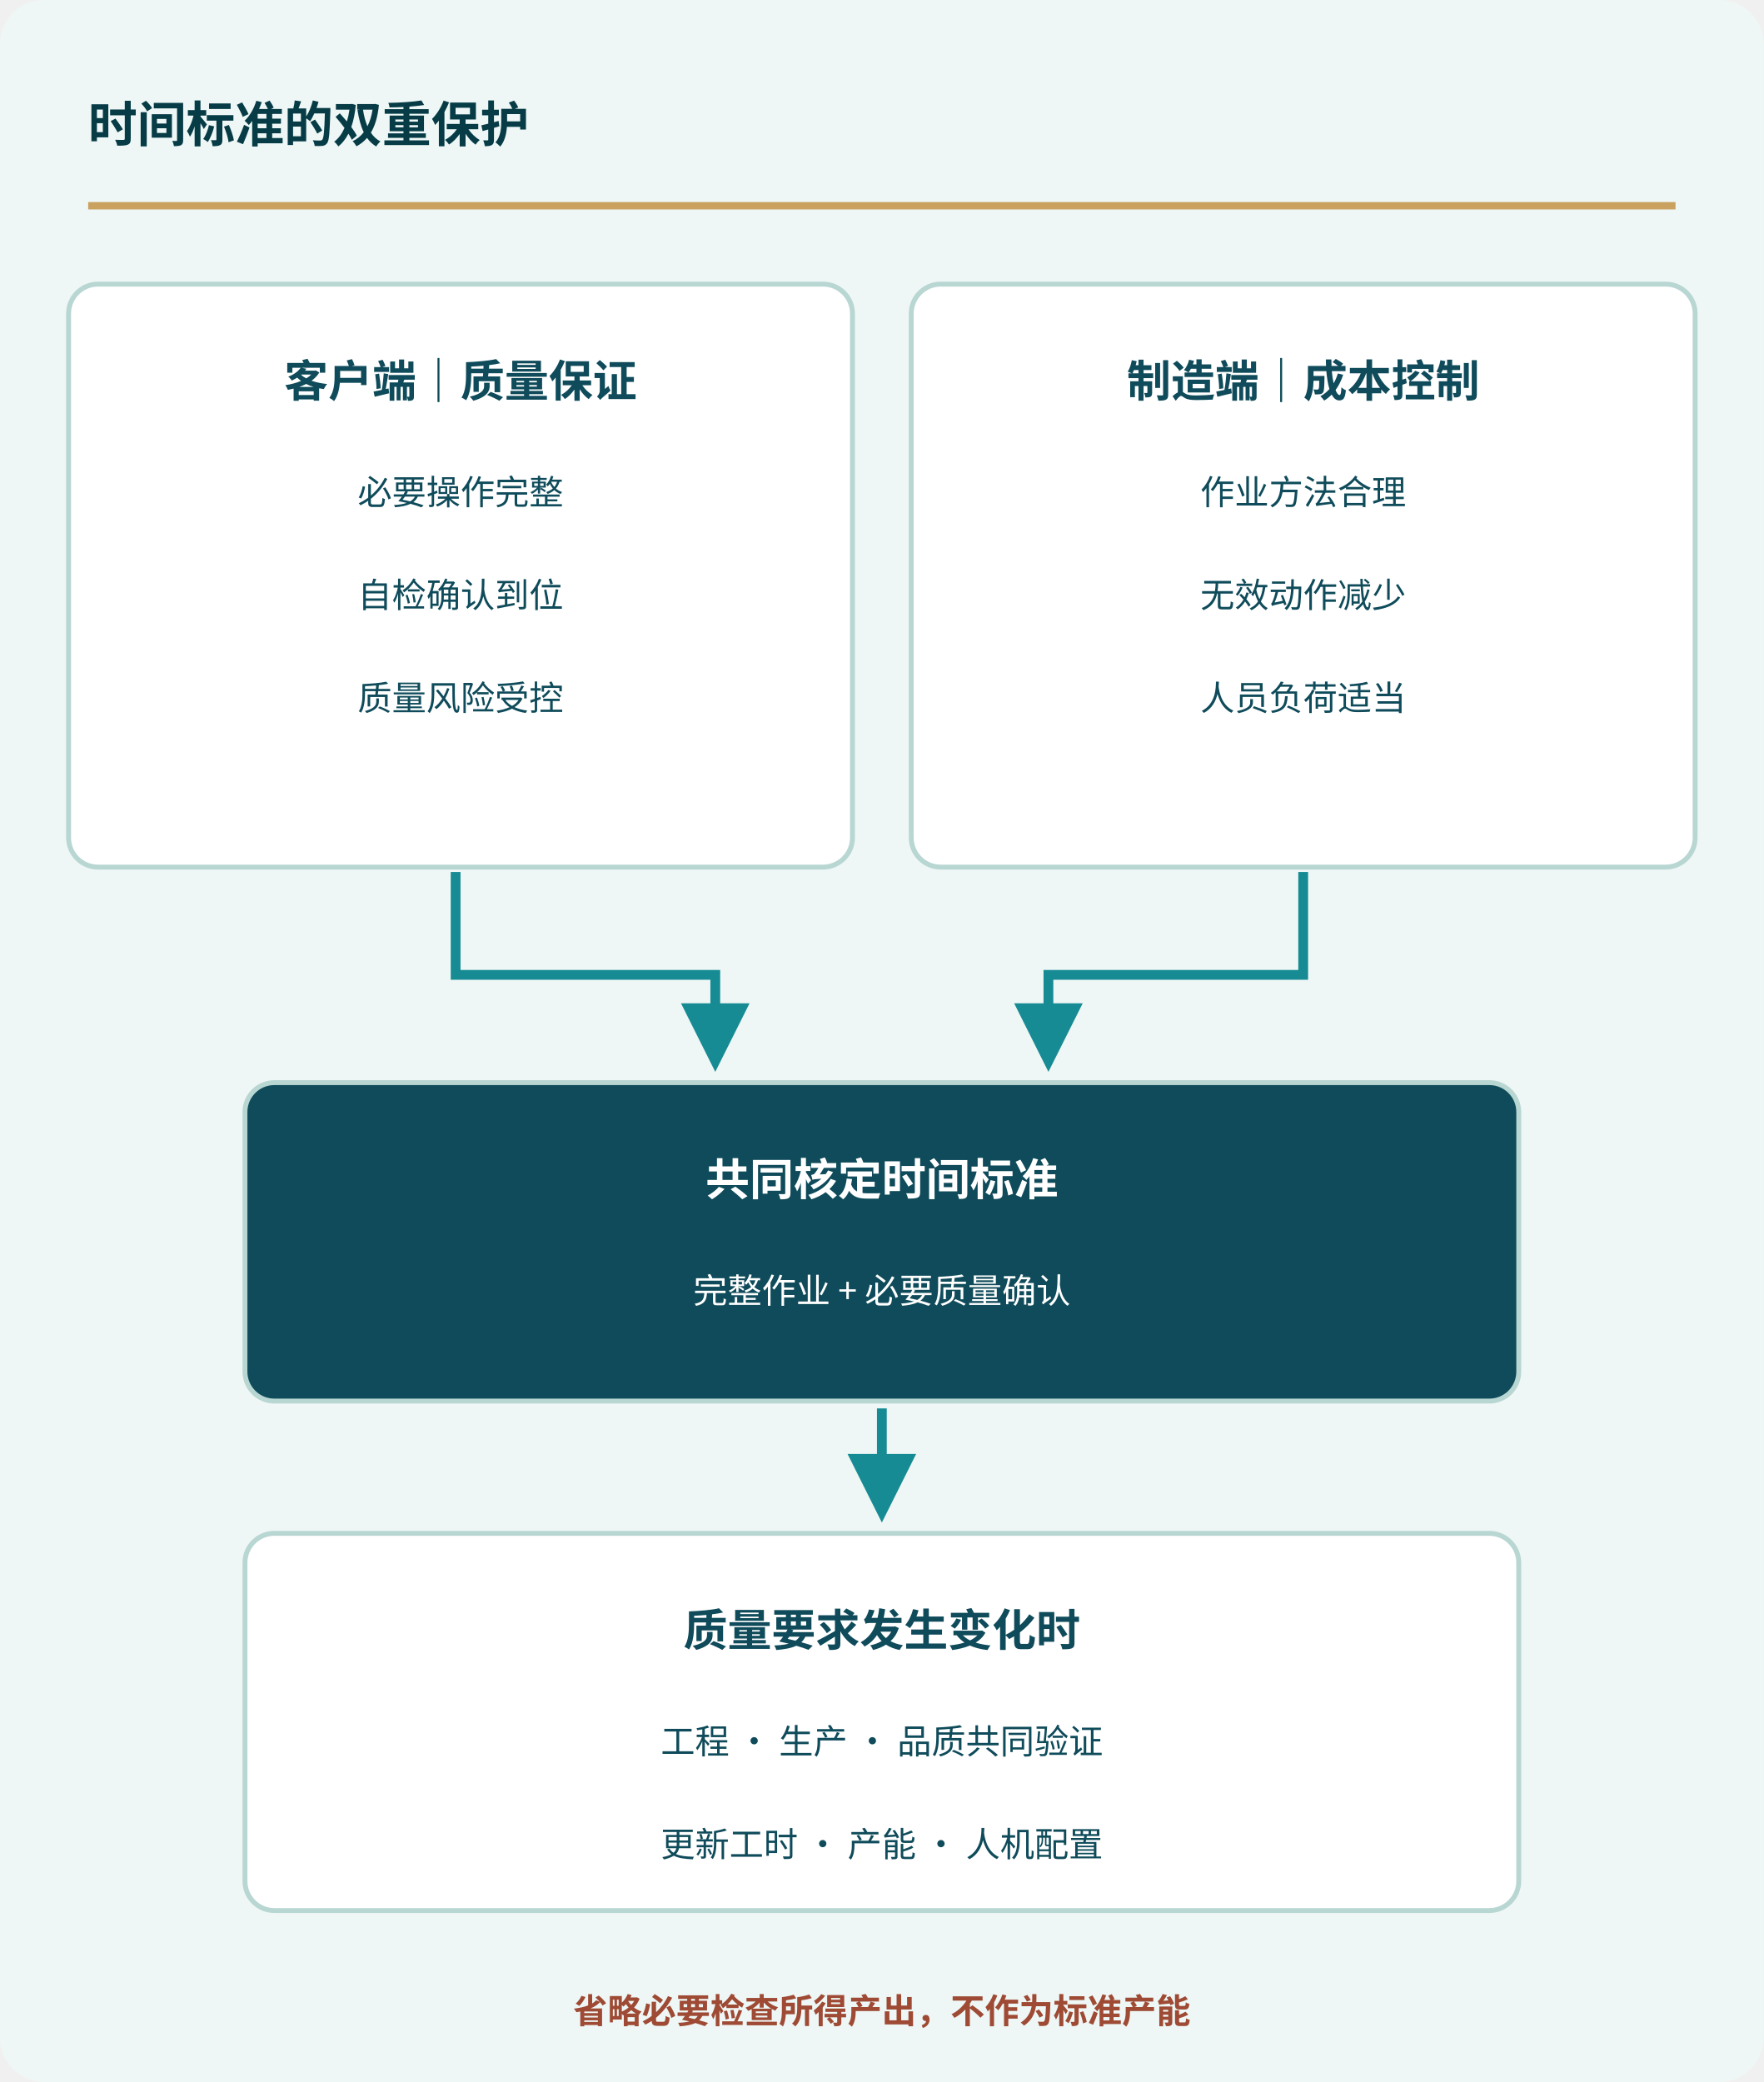
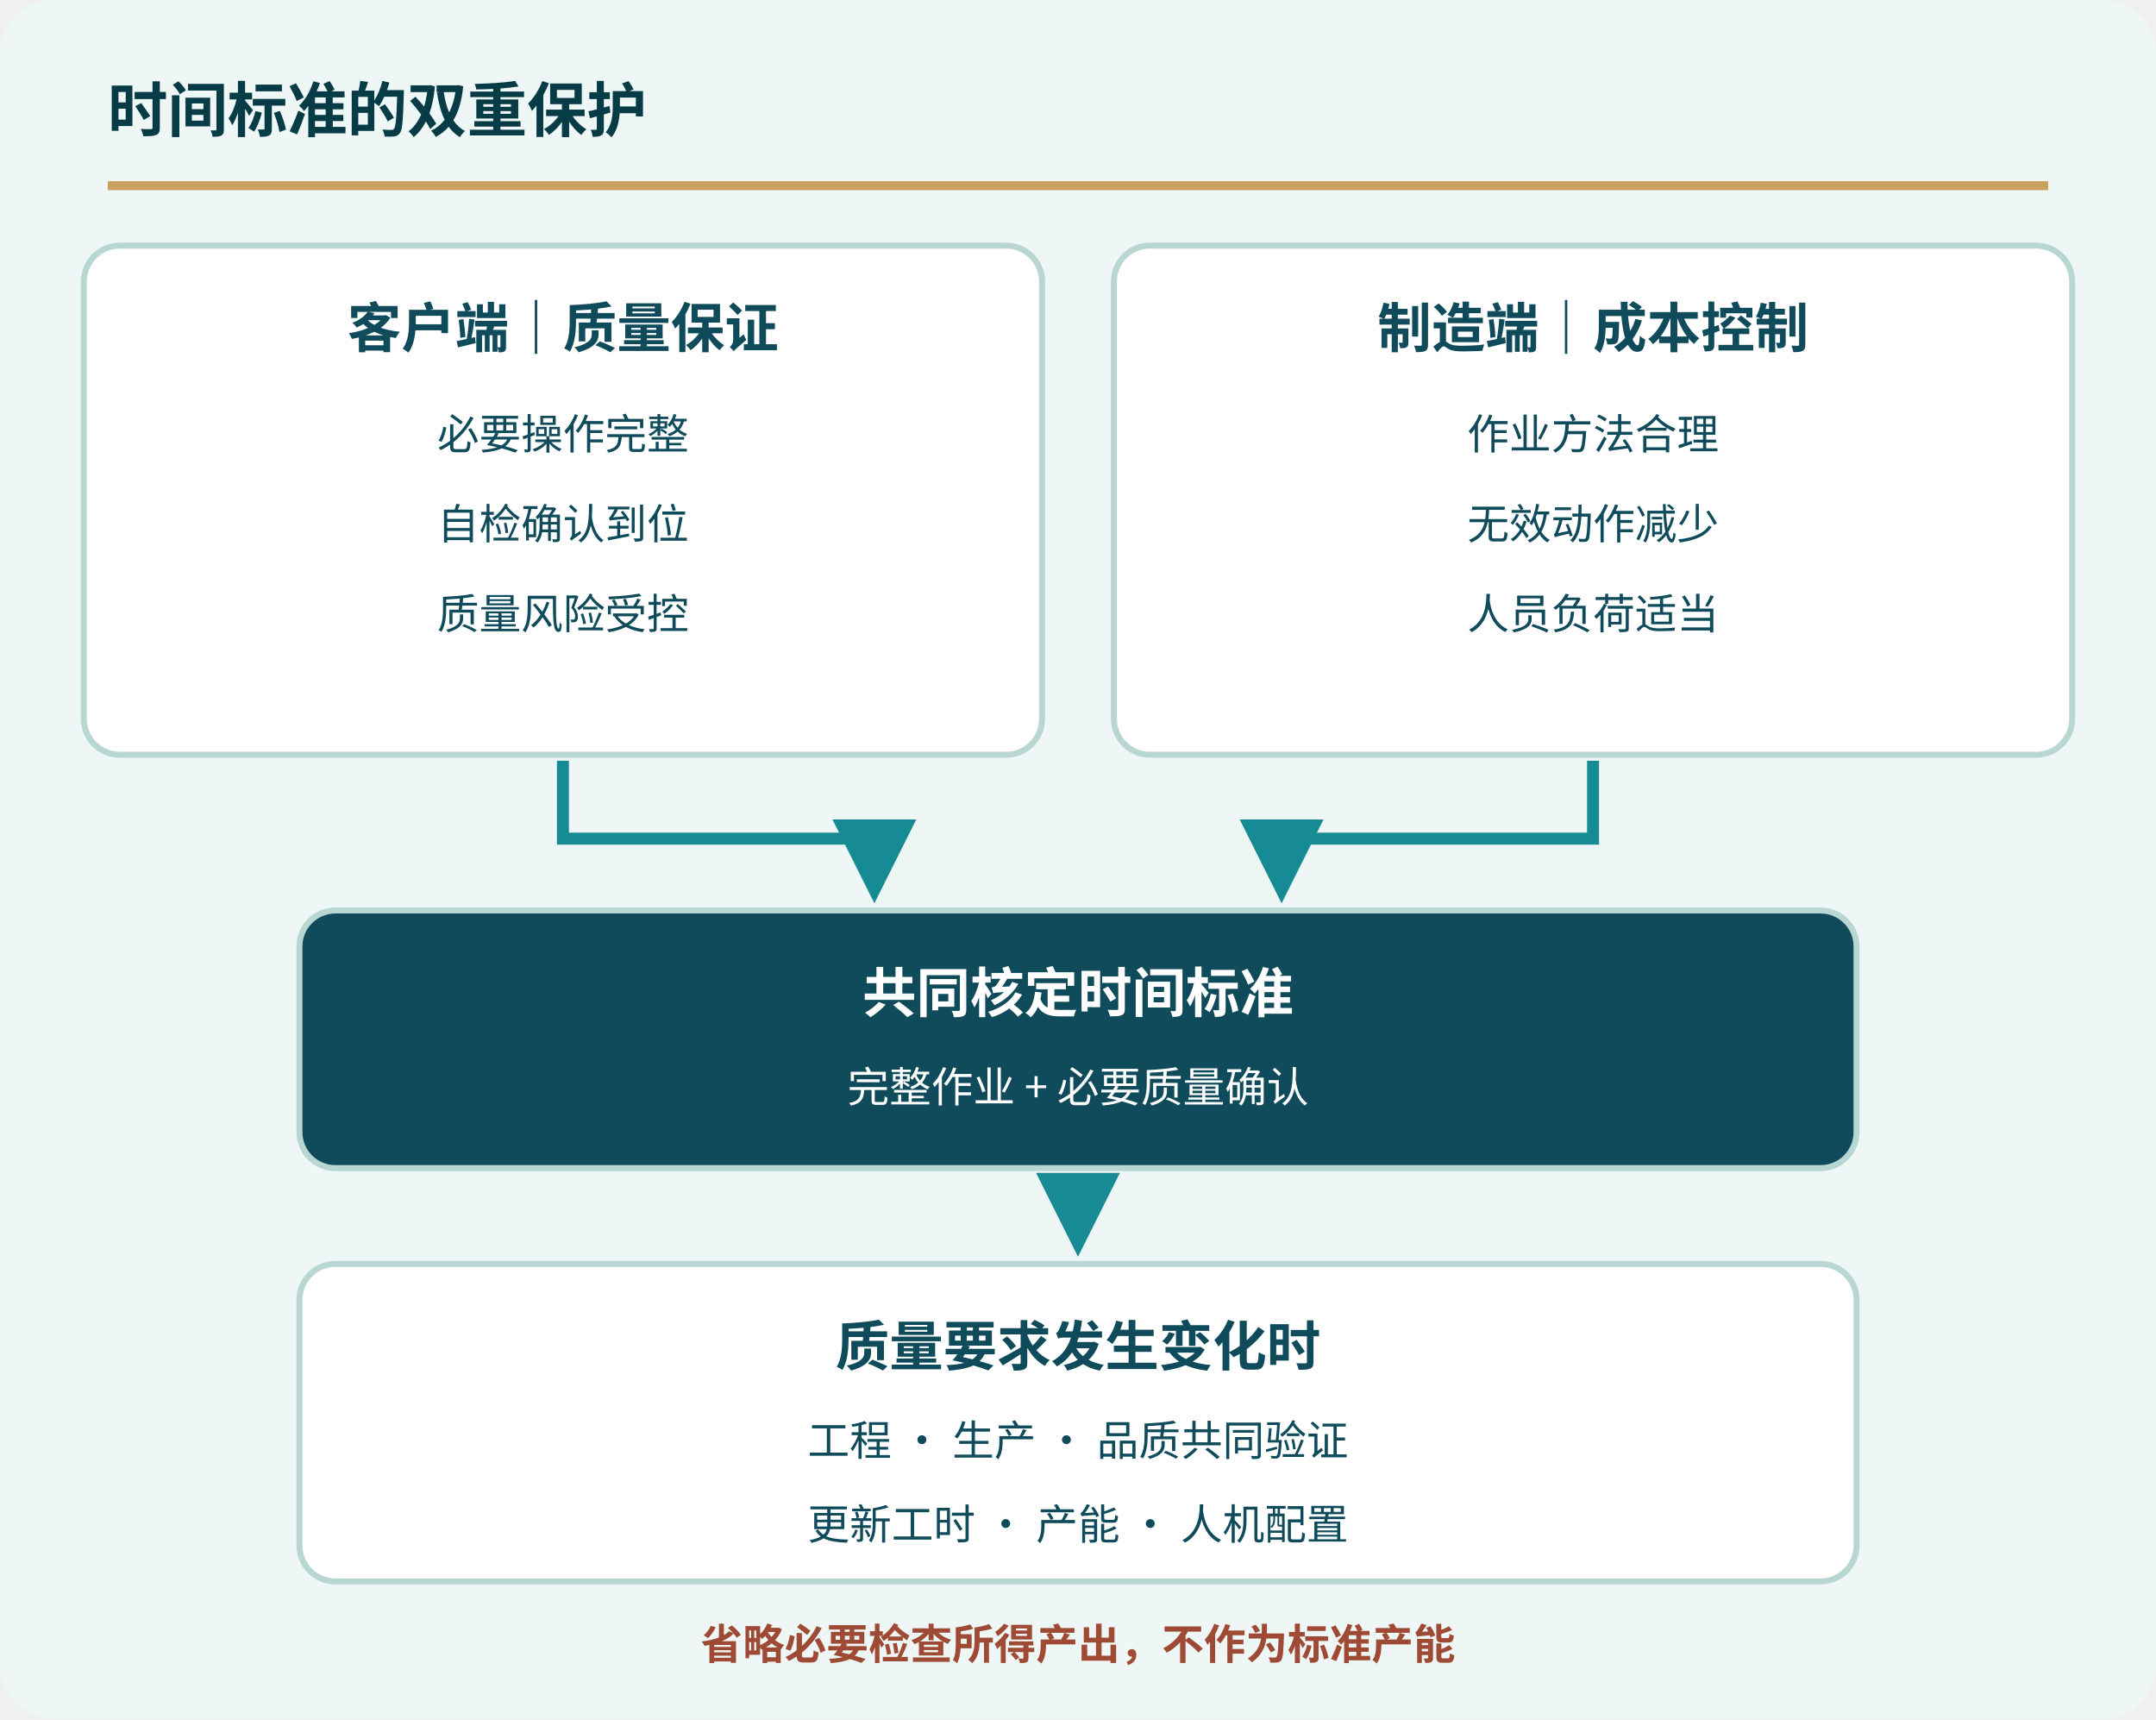
- <svg xmlns="http://www.w3.org/2000/svg" width="720" height="850" viewBox="0 0 720 850" role="img" aria-labelledby="title desc">
+ <svg xmlns="http://www.w3.org/2000/svg" width="720" height="574" viewBox="0 0 720 574" role="img" aria-labelledby="title desc">
  <defs>
    <marker id="arrow" viewBox="0 0 10 10" refX="8" refY="5" markerWidth="7" markerHeight="7" orient="auto-start-reverse">
      <path d="M0 0L10 5L0 10Z" fill="#178B94" />
    </marker>
  </defs>
  <g font-family="-apple-system,BlinkMacSystemFont,Segoe UI,Noto Sans CJK SC,PingFang SC,Microsoft YaHei,Arial,sans-serif">
-     <rect width="720" height="850" rx="18" fill="#EEF7F5" />
-     <text x="36" y="58" text-anchor="start" font-size="20" fill="#073C47" font-weight="800">时间标准的双重保护</text>
-     <path d="M36 84H684" stroke="#CAA15F" stroke-width="3" />
-     <rect x="28" y="116" width="320" height="238" rx="12" fill="#FFFFFF" stroke="#B8D6D2" stroke-width="2" />
-     <text x="188" y="162" text-anchor="middle" font-size="18" fill="#0F4B5A" font-weight="750">客户端｜质量保证</text>
-     <text x="188" y="206" text-anchor="middle" font-size="14" fill="#0F4B5A" font-weight="500">必要操作完整</text>
-     <text x="188" y="248" text-anchor="middle" font-size="14" fill="#0F4B5A" font-weight="500">自检确认到位</text>
-     <text x="188" y="290" text-anchor="middle" font-size="14" fill="#0F4B5A" font-weight="500">质量风险受控</text>
-     <rect x="372" y="116" width="320" height="238" rx="12" fill="#FFFFFF" stroke="#B8D6D2" stroke-width="2" />
-     <text x="532" y="162" text-anchor="middle" font-size="18" fill="#0F4B5A" font-weight="750">制造端｜成本控制</text>
-     <text x="532" y="206" text-anchor="middle" font-size="14" fill="#0F4B5A" font-weight="500">作业方法合理</text>
-     <text x="532" y="248" text-anchor="middle" font-size="14" fill="#0F4B5A" font-weight="500">无效动作减少</text>
-     <text x="532" y="290" text-anchor="middle" font-size="14" fill="#0F4B5A" font-weight="500">人员负荷适当</text>
-     <path d="M186 356V398H292V432" fill="none" stroke="#178B94" stroke-width="4" marker-end="url(#arrow)" />
-     <path d="M532 356V398H428V432" fill="none" stroke="#178B94" stroke-width="4" marker-end="url(#arrow)" />
-     <rect x="100" y="442" width="520" height="130" rx="12" fill="#0F4B5A" stroke="#B8D6D2" stroke-width="2" />
-     <text x="360" y="488" text-anchor="middle" font-size="18" fill="#FFFFFF" font-weight="750">共同核定时间标准</text>
-     <text x="360" y="532" text-anchor="middle" font-size="14" fill="#FFFFFF" font-weight="500">完整作业 + 必要质量确认</text>
-     <path d="M360 575V616" fill="none" stroke="#178B94" stroke-width="4" marker-end="url(#arrow)" />
-     <rect x="100" y="626" width="520" height="154" rx="12" fill="#FFFFFF" stroke="#B8D6D2" stroke-width="2" />
-     <text x="360" y="672" text-anchor="middle" font-size="18" fill="#0F4B5A" font-weight="750">质量要求发生变化时</text>
-     <text x="360" y="716" text-anchor="middle" font-size="14" fill="#0F4B5A" font-weight="500">工程 · 生产 · 品质共同验证</text>
-     <text x="360" y="758" text-anchor="middle" font-size="14" fill="#0F4B5A" font-weight="500">更新工时 · 产能 · 人机配置</text>
-     <text x="360" y="826" text-anchor="middle" font-size="14" fill="#9E4A34" font-weight="700">省略必要检查所得产出，不作为标准产能</text>
+     <rect width="720" height="574" rx="18" fill="#EEF7F5" />
+     <text x="36" y="44" text-anchor="start" font-size="20" fill="#073C47" font-weight="800">时间标准的双重保护</text>
+     <path d="M36 62H684" stroke="#CAA15F" stroke-width="3" />
+     <rect x="28" y="82" width="320" height="170" rx="12" fill="#FFFFFF" stroke="#B8D6D2" stroke-width="2" />
+     <text x="188" y="116" text-anchor="middle" font-size="18" fill="#0F4B5A" font-weight="750">客户端｜质量保证</text>
+     <text x="188" y="150" text-anchor="middle" font-size="14" fill="#0F4B5A" font-weight="500">必要操作完整</text>
+     <text x="188" y="180" text-anchor="middle" font-size="14" fill="#0F4B5A" font-weight="500">自检确认到位</text>
+     <text x="188" y="210" text-anchor="middle" font-size="14" fill="#0F4B5A" font-weight="500">质量风险受控</text>
+     <rect x="372" y="82" width="320" height="170" rx="12" fill="#FFFFFF" stroke="#B8D6D2" stroke-width="2" />
+     <text x="532" y="116" text-anchor="middle" font-size="18" fill="#0F4B5A" font-weight="750">制造端｜成本控制</text>
+     <text x="532" y="150" text-anchor="middle" font-size="14" fill="#0F4B5A" font-weight="500">作业方法合理</text>
+     <text x="532" y="180" text-anchor="middle" font-size="14" fill="#0F4B5A" font-weight="500">无效动作减少</text>
+     <text x="532" y="210" text-anchor="middle" font-size="14" fill="#0F4B5A" font-weight="500">人员负荷适当</text>
+     <path d="M188 254V280H292V296" fill="none" stroke="#178B94" stroke-width="4" marker-end="url(#arrow)" />
+     <path d="M532 254V280H428V296" fill="none" stroke="#178B94" stroke-width="4" marker-end="url(#arrow)" />
+     <rect x="100" y="304" width="520" height="86" rx="12" fill="#0F4B5A" stroke="#B8D6D2" stroke-width="2" />
+     <text x="360" y="338" text-anchor="middle" font-size="18" fill="#FFFFFF" font-weight="750">共同核定时间标准</text>
+     <text x="360" y="368" text-anchor="middle" font-size="14" fill="#FFFFFF" font-weight="500">完整作业 + 必要质量确认</text>
+     <path d="M360 392V414" fill="none" stroke="#178B94" stroke-width="4" marker-end="url(#arrow)" />
+     <rect x="100" y="422" width="520" height="106" rx="12" fill="#FFFFFF" stroke="#B8D6D2" stroke-width="2" />
+     <text x="360" y="456" text-anchor="middle" font-size="18" fill="#0F4B5A" font-weight="750">质量要求发生变化时</text>
+     <text x="360" y="486" text-anchor="middle" font-size="14" fill="#0F4B5A" font-weight="500">工程 · 生产 · 品质共同验证</text>
+     <text x="360" y="514" text-anchor="middle" font-size="14" fill="#0F4B5A" font-weight="500">更新工时 · 产能 · 人机配置</text>
+     <text x="360" y="554" text-anchor="middle" font-size="14" fill="#9E4A34" font-weight="700">省略必要检查所得产出，不作为标准产能</text>
  </g>
</svg>
